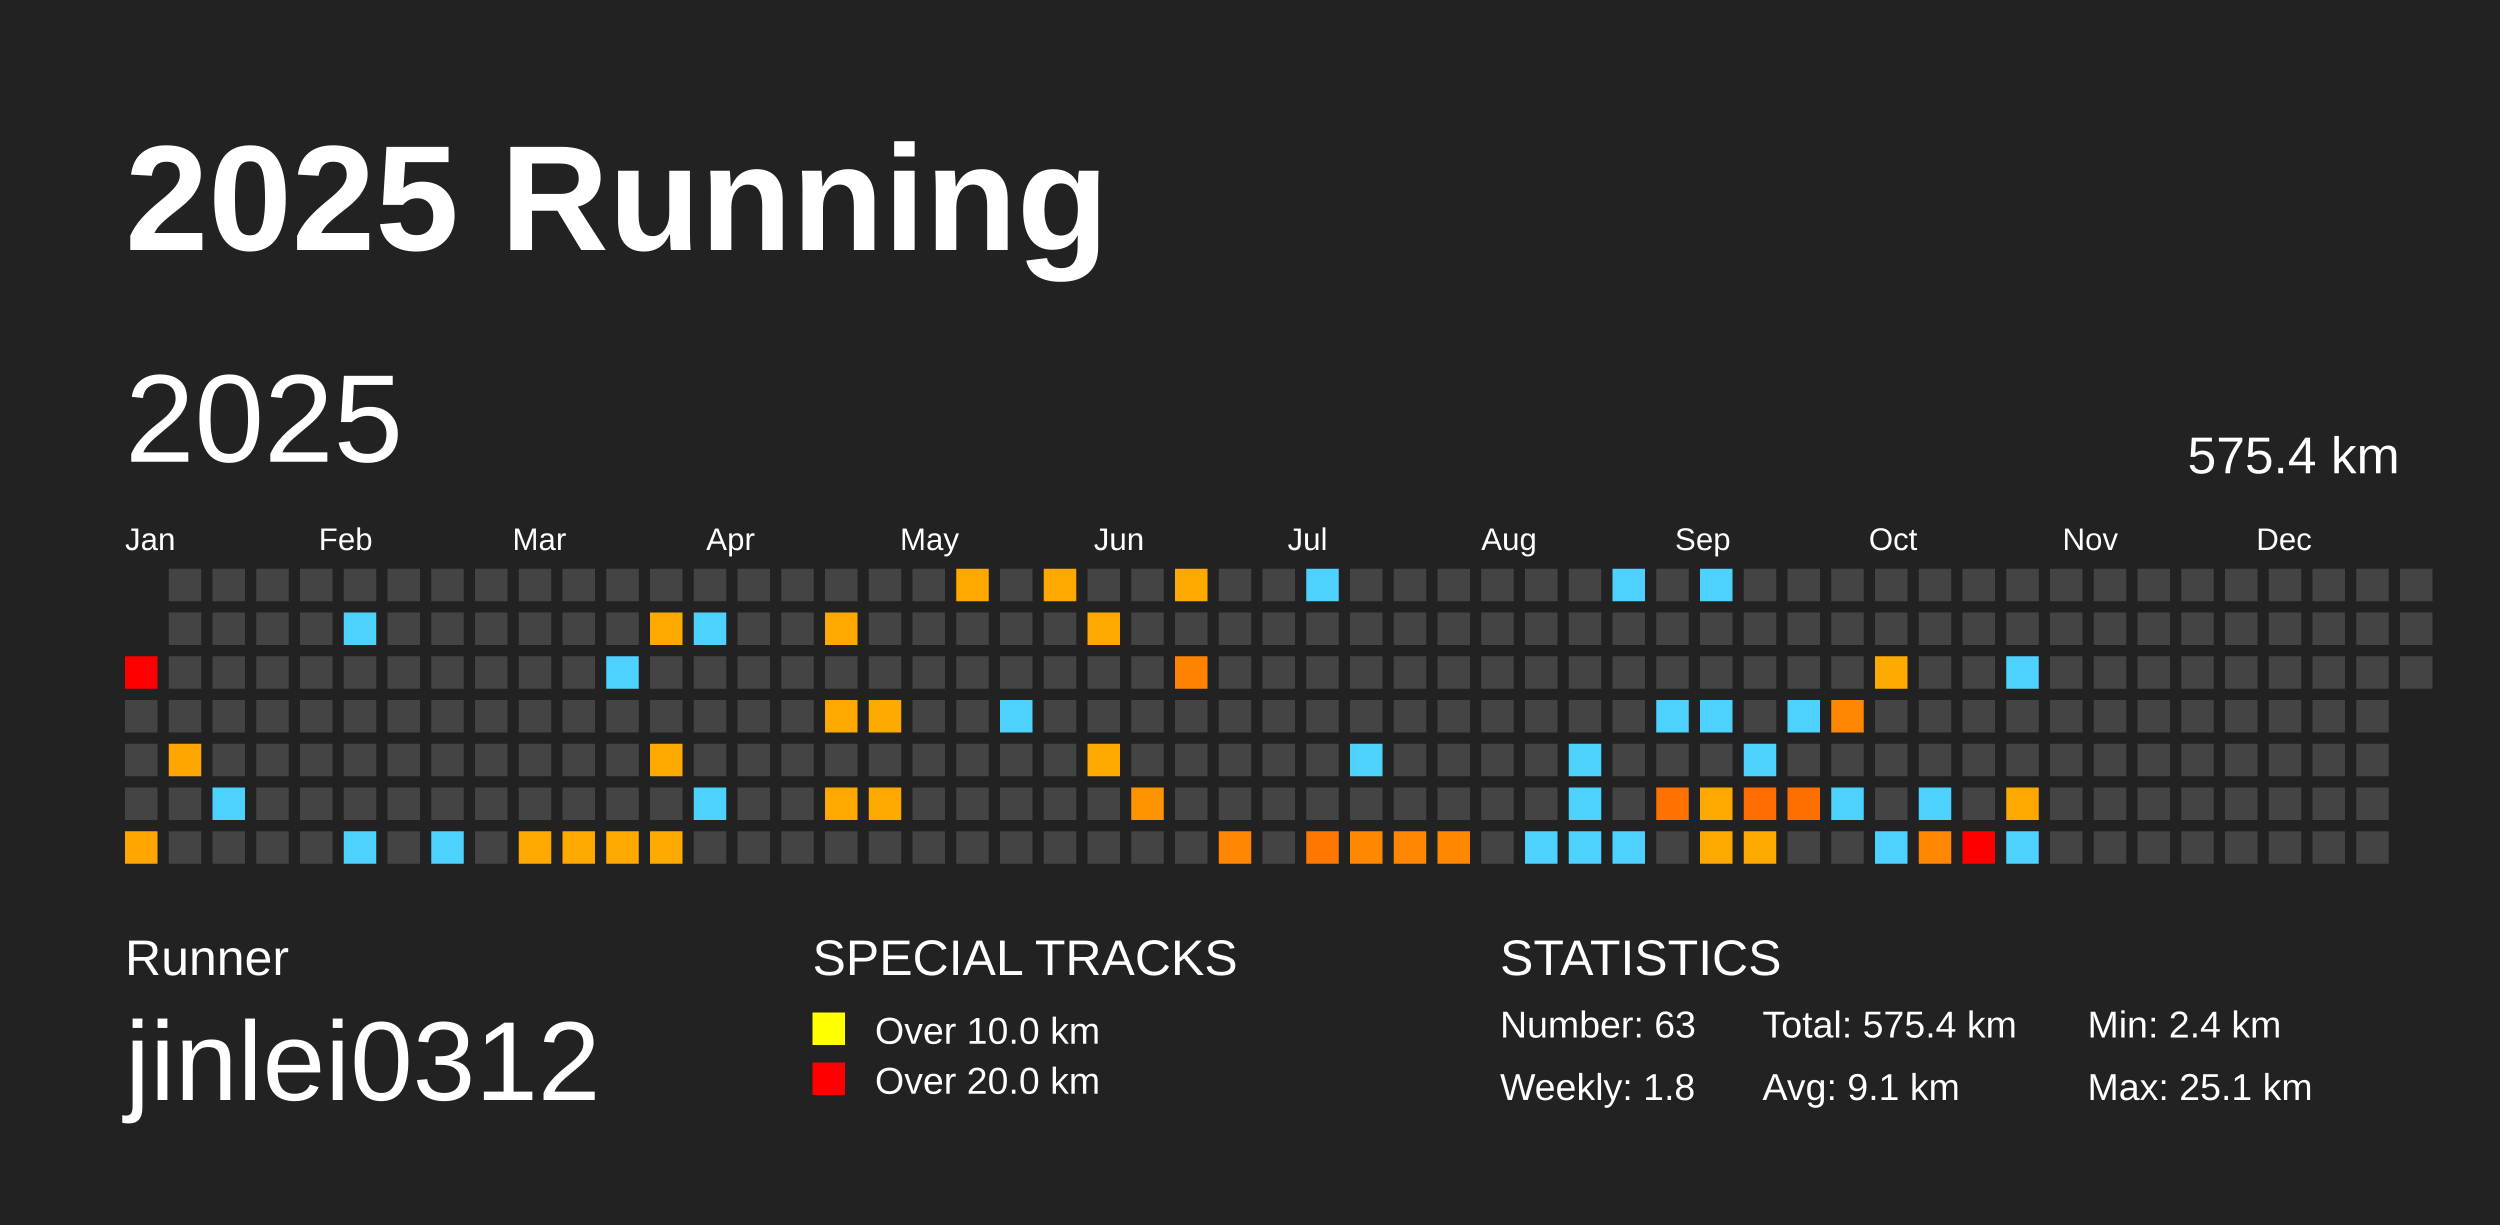
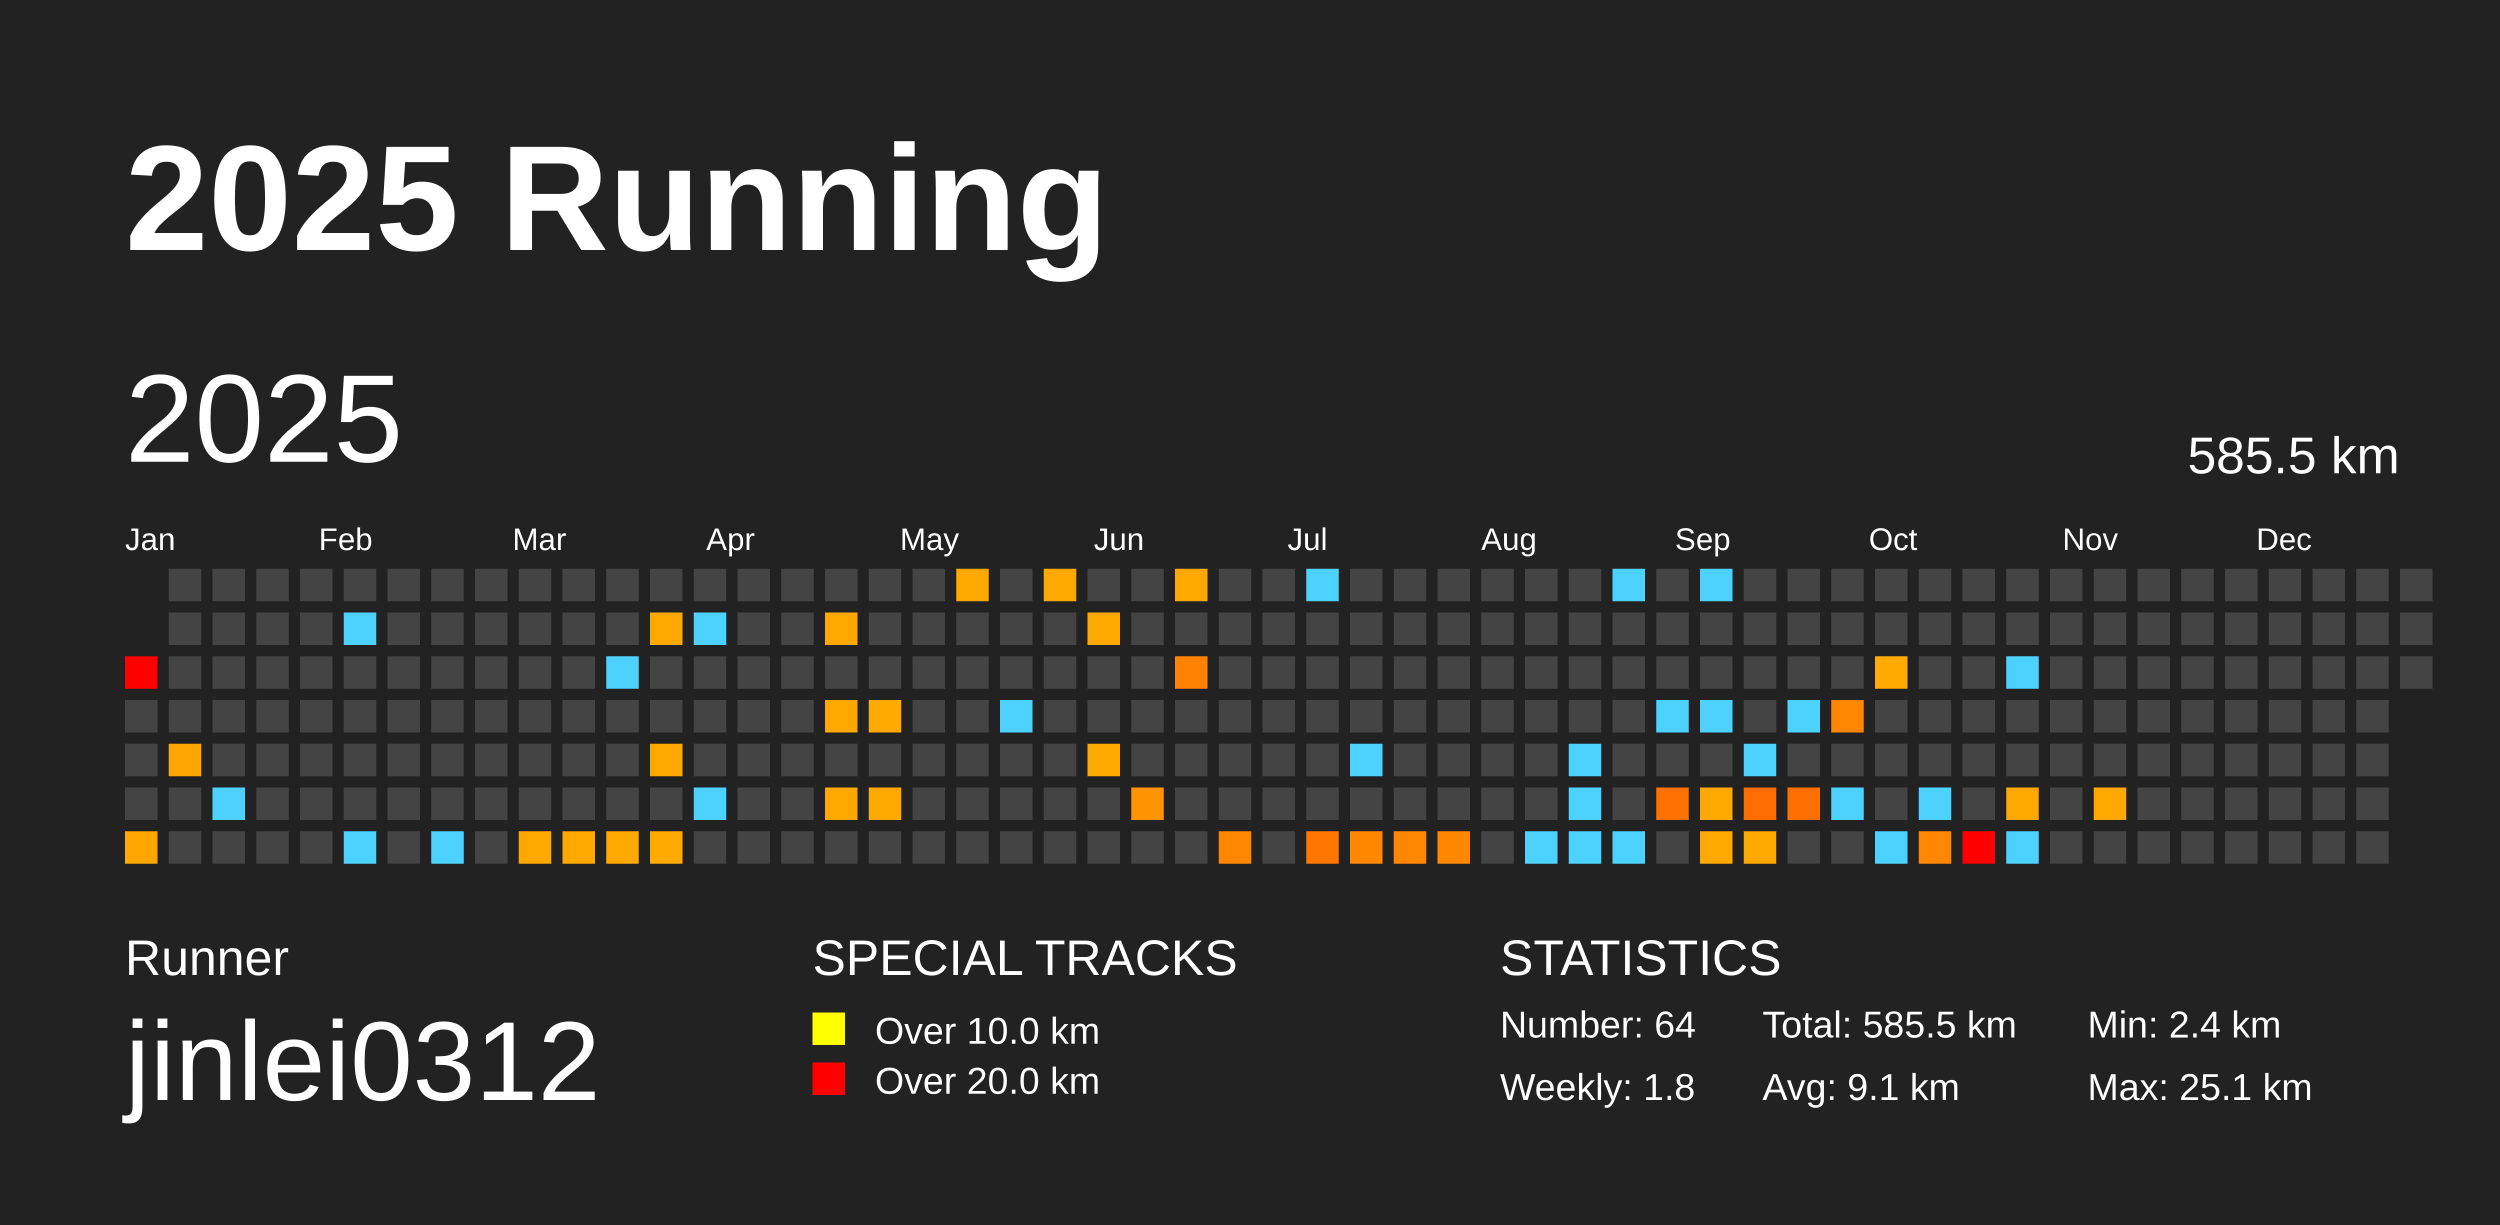
<svg xmlns="http://www.w3.org/2000/svg" baseProfile="full" height="98mm" version="1.1" viewBox="0,0,200,98" width="200mm">
  <defs />
  <rect fill="#222222" height="98" width="200" x="0" y="0" />
  <text fill="#FFFFFF" style="font-size:12px; font-family:Arial; font-weight:bold;" x="10" y="20">2025 Running</text>
  <text fill="#FFFFFF" style="font-size:4px; font-family:Arial" x="10" y="78">Runner</text>
  <text fill="#FFFFFF" style="font-size:9px; font-family:Arial" x="10" y="88">jinlei0312</text>
  <text fill="#FFFFFF" style="font-size:4px; font-family:Arial" x="65" y="78">SPECIAL TRACKS</text>
  <rect fill="yellow" height="2.6" width="2.6" x="65" y="81" />
  <text fill="#FFFFFF" style="font-size:3px; font-family:Arial" x="70" y="83.5">Over 10.0 km</text>
  <rect fill="red" height="2.6" width="2.6" x="65" y="85" />
  <text fill="#FFFFFF" style="font-size:3px; font-family:Arial" x="70" y="87.5">Over 20.0 km</text>
  <text fill="#FFFFFF" style="font-size:4px; font-family:Arial" x="120" y="78">STATISTICS</text>
-   <text fill="#FFFFFF" style="font-size:3px; font-family:Arial" x="120" y="83">Number: 63</text>
+   <text fill="#FFFFFF" style="font-size:3px; font-family:Arial" x="120" y="83">Number: 64</text>
  <text fill="#FFFFFF" style="font-size:3px; font-family:Arial" x="120" y="88">Weekly: 1.8</text>
-   <text fill="#FFFFFF" style="font-size:3px; font-family:Arial" x="141" y="83">Total: 575.4 km</text>
+   <text fill="#FFFFFF" style="font-size:3px; font-family:Arial" x="141" y="83">Total: 585.5 km</text>
  <text fill="#FFFFFF" style="font-size:3px; font-family:Arial" x="141" y="88">Avg: 9.1 km</text>
  <text fill="#FFFFFF" style="font-size:3px; font-family:Arial" x="167" y="83">Min: 2.4 km</text>
  <text fill="#FFFFFF" style="font-size:3px; font-family:Arial" x="167" y="88">Max: 25.1 km</text>
  <text dominant-baseline="hanging" fill="#FFFFFF" style="font-size:10.0px; font-family:Arial;" x="10" y="30">2025</text>
-   <text dominant-baseline="hanging" fill="#FFFFFF" style="font-size:4.125px; font-family:Arial;" x="175" y="35">575.4 km</text>
+   <text dominant-baseline="hanging" fill="#FFFFFF" style="font-size:4.125px; font-family:Arial;" x="175" y="35">585.5 km</text>
  <text fill="#FFFFFF" style="font-size:2.5px; font-family:Arial" x="10.0" y="44">Jan</text>
  <text fill="#FFFFFF" style="font-size:2.5px; font-family:Arial" x="25.5" y="44">Feb</text>
  <text fill="#FFFFFF" style="font-size:2.5px; font-family:Arial" x="41.0" y="44">Mar</text>
  <text fill="#FFFFFF" style="font-size:2.5px; font-family:Arial" x="56.5" y="44">Apr</text>
  <text fill="#FFFFFF" style="font-size:2.5px; font-family:Arial" x="72.0" y="44">May</text>
  <text fill="#FFFFFF" style="font-size:2.5px; font-family:Arial" x="87.5" y="44">Jun</text>
  <text fill="#FFFFFF" style="font-size:2.5px; font-family:Arial" x="103.0" y="44">Jul</text>
  <text fill="#FFFFFF" style="font-size:2.5px; font-family:Arial" x="118.5" y="44">Aug</text>
  <text fill="#FFFFFF" style="font-size:2.5px; font-family:Arial" x="134.0" y="44">Sep</text>
  <text fill="#FFFFFF" style="font-size:2.5px; font-family:Arial" x="149.5" y="44">Oct</text>
  <text fill="#FFFFFF" style="font-size:2.5px; font-family:Arial" x="165.0" y="44">Nov</text>
  <text fill="#FFFFFF" style="font-size:2.5px; font-family:Arial" x="180.5" y="44">Dec</text>
  <rect fill="red" height="2.6" width="2.6" x="10.0" y="52.5" />
  <rect fill="#444444" height="2.6" width="2.6" x="10.0" y="56.0" />
  <rect fill="#444444" height="2.6" width="2.6" x="10.0" y="59.5" />
  <rect fill="#444444" height="2.6" width="2.6" x="10.0" y="63.0" />
  <rect fill="#ffa700" height="2.6" width="2.6" x="10.0" y="66.5" />
  <rect fill="#444444" height="2.6" width="2.6" x="13.5" y="45.5" />
  <rect fill="#444444" height="2.6" width="2.6" x="13.5" y="49.0" />
  <rect fill="#444444" height="2.6" width="2.6" x="13.5" y="52.5" />
  <rect fill="#444444" height="2.6" width="2.6" x="13.5" y="56.0" />
  <rect fill="#ffa700" height="2.6" width="2.6" x="13.5" y="59.5" />
  <rect fill="#444444" height="2.6" width="2.6" x="13.5" y="63.0" />
  <rect fill="#444444" height="2.6" width="2.6" x="13.5" y="66.5" />
  <rect fill="#444444" height="2.6" width="2.6" x="17.0" y="45.5" />
  <rect fill="#444444" height="2.6" width="2.6" x="17.0" y="49.0" />
  <rect fill="#444444" height="2.6" width="2.6" x="17.0" y="52.5" />
  <rect fill="#444444" height="2.6" width="2.6" x="17.0" y="56.0" />
  <rect fill="#444444" height="2.6" width="2.6" x="17.0" y="59.5" />
  <rect fill="#4dd2ff" height="2.6" width="2.6" x="17.0" y="63.0" />
  <rect fill="#444444" height="2.6" width="2.6" x="17.0" y="66.5" />
  <rect fill="#444444" height="2.6" width="2.6" x="20.5" y="45.5" />
  <rect fill="#444444" height="2.6" width="2.6" x="20.5" y="49.0" />
  <rect fill="#444444" height="2.6" width="2.6" x="20.5" y="52.5" />
  <rect fill="#444444" height="2.6" width="2.6" x="20.5" y="56.0" />
  <rect fill="#444444" height="2.6" width="2.6" x="20.5" y="59.5" />
  <rect fill="#444444" height="2.6" width="2.6" x="20.5" y="63.0" />
  <rect fill="#444444" height="2.6" width="2.6" x="20.5" y="66.5" />
  <rect fill="#444444" height="2.6" width="2.6" x="24.0" y="45.5" />
  <rect fill="#444444" height="2.6" width="2.6" x="24.0" y="49.0" />
  <rect fill="#444444" height="2.6" width="2.6" x="24.0" y="52.5" />
  <rect fill="#444444" height="2.6" width="2.6" x="24.0" y="56.0" />
  <rect fill="#444444" height="2.6" width="2.6" x="24.0" y="59.5" />
  <rect fill="#444444" height="2.6" width="2.6" x="24.0" y="63.0" />
  <rect fill="#444444" height="2.6" width="2.6" x="24.0" y="66.5" />
  <rect fill="#444444" height="2.6" width="2.6" x="27.5" y="45.5" />
  <rect fill="#4dd2ff" height="2.6" width="2.6" x="27.5" y="49.0" />
  <rect fill="#444444" height="2.6" width="2.6" x="27.5" y="52.5" />
  <rect fill="#444444" height="2.6" width="2.6" x="27.5" y="56.0" />
  <rect fill="#444444" height="2.6" width="2.6" x="27.5" y="59.5" />
  <rect fill="#444444" height="2.6" width="2.6" x="27.5" y="63.0" />
  <rect fill="#4dd2ff" height="2.6" width="2.6" x="27.5" y="66.5" />
  <rect fill="#444444" height="2.6" width="2.6" x="31.0" y="45.5" />
  <rect fill="#444444" height="2.6" width="2.6" x="31.0" y="49.0" />
  <rect fill="#444444" height="2.6" width="2.6" x="31.0" y="52.5" />
  <rect fill="#444444" height="2.6" width="2.6" x="31.0" y="56.0" />
  <rect fill="#444444" height="2.6" width="2.6" x="31.0" y="59.5" />
  <rect fill="#444444" height="2.6" width="2.6" x="31.0" y="63.0" />
  <rect fill="#444444" height="2.6" width="2.6" x="31.0" y="66.5" />
  <rect fill="#444444" height="2.6" width="2.6" x="34.5" y="45.5" />
  <rect fill="#444444" height="2.6" width="2.6" x="34.5" y="49.0" />
  <rect fill="#444444" height="2.6" width="2.6" x="34.5" y="52.5" />
  <rect fill="#444444" height="2.6" width="2.6" x="34.5" y="56.0" />
  <rect fill="#444444" height="2.6" width="2.6" x="34.5" y="59.5" />
  <rect fill="#444444" height="2.6" width="2.6" x="34.5" y="63.0" />
  <rect fill="#4dd2ff" height="2.6" width="2.6" x="34.5" y="66.5" />
  <rect fill="#444444" height="2.6" width="2.6" x="38.0" y="45.5" />
  <rect fill="#444444" height="2.6" width="2.6" x="38.0" y="49.0" />
  <rect fill="#444444" height="2.6" width="2.6" x="38.0" y="52.5" />
  <rect fill="#444444" height="2.6" width="2.6" x="38.0" y="56.0" />
  <rect fill="#444444" height="2.6" width="2.6" x="38.0" y="59.5" />
  <rect fill="#444444" height="2.6" width="2.6" x="38.0" y="63.0" />
  <rect fill="#444444" height="2.6" width="2.6" x="38.0" y="66.5" />
  <rect fill="#444444" height="2.6" width="2.6" x="41.5" y="45.5" />
  <rect fill="#444444" height="2.6" width="2.6" x="41.5" y="49.0" />
  <rect fill="#444444" height="2.6" width="2.6" x="41.5" y="52.5" />
  <rect fill="#444444" height="2.6" width="2.6" x="41.5" y="56.0" />
  <rect fill="#444444" height="2.6" width="2.6" x="41.5" y="59.5" />
  <rect fill="#444444" height="2.6" width="2.6" x="41.5" y="63.0" />
  <rect fill="#ffa900" height="2.6" width="2.6" x="41.5" y="66.5" />
  <rect fill="#444444" height="2.6" width="2.6" x="45.0" y="45.5" />
  <rect fill="#444444" height="2.6" width="2.6" x="45.0" y="49.0" />
  <rect fill="#444444" height="2.6" width="2.6" x="45.0" y="52.5" />
  <rect fill="#444444" height="2.6" width="2.6" x="45.0" y="56.0" />
  <rect fill="#444444" height="2.6" width="2.6" x="45.0" y="59.5" />
  <rect fill="#444444" height="2.6" width="2.6" x="45.0" y="63.0" />
  <rect fill="#ffa800" height="2.6" width="2.6" x="45.0" y="66.5" />
  <rect fill="#444444" height="2.6" width="2.6" x="48.5" y="45.5" />
  <rect fill="#444444" height="2.6" width="2.6" x="48.5" y="49.0" />
  <rect fill="#4dd2ff" height="2.6" width="2.6" x="48.5" y="52.5" />
  <rect fill="#444444" height="2.6" width="2.6" x="48.5" y="56.0" />
  <rect fill="#444444" height="2.6" width="2.6" x="48.5" y="59.5" />
  <rect fill="#444444" height="2.6" width="2.6" x="48.5" y="63.0" />
  <rect fill="#ffa900" height="2.6" width="2.6" x="48.5" y="66.5" />
  <rect fill="#444444" height="2.6" width="2.6" x="52.0" y="45.5" />
  <rect fill="#ffa900" height="2.6" width="2.6" x="52.0" y="49.0" />
  <rect fill="#444444" height="2.6" width="2.6" x="52.0" y="52.5" />
  <rect fill="#444444" height="2.6" width="2.6" x="52.0" y="56.0" />
  <rect fill="#ffa900" height="2.6" width="2.6" x="52.0" y="59.5" />
  <rect fill="#444444" height="2.6" width="2.6" x="52.0" y="63.0" />
  <rect fill="#ffaa00" height="2.6" width="2.6" x="52.0" y="66.5" />
  <rect fill="#444444" height="2.6" width="2.6" x="55.5" y="45.5" />
  <rect fill="#4dd2ff" height="2.6" width="2.6" x="55.5" y="49.0" />
  <rect fill="#444444" height="2.6" width="2.6" x="55.5" y="52.5" />
  <rect fill="#444444" height="2.6" width="2.6" x="55.5" y="56.0" />
  <rect fill="#444444" height="2.6" width="2.6" x="55.5" y="59.5" />
  <rect fill="#4dd2ff" height="2.6" width="2.6" x="55.5" y="63.0" />
  <rect fill="#444444" height="2.6" width="2.6" x="55.5" y="66.5" />
  <rect fill="#444444" height="2.6" width="2.6" x="59.0" y="45.5" />
  <rect fill="#444444" height="2.6" width="2.6" x="59.0" y="49.0" />
  <rect fill="#444444" height="2.6" width="2.6" x="59.0" y="52.5" />
  <rect fill="#444444" height="2.6" width="2.6" x="59.0" y="56.0" />
  <rect fill="#444444" height="2.6" width="2.6" x="59.0" y="59.5" />
  <rect fill="#444444" height="2.6" width="2.6" x="59.0" y="63.0" />
  <rect fill="#444444" height="2.6" width="2.6" x="59.0" y="66.5" />
  <rect fill="#444444" height="2.6" width="2.6" x="62.5" y="45.5" />
  <rect fill="#444444" height="2.6" width="2.6" x="62.5" y="49.0" />
  <rect fill="#444444" height="2.6" width="2.6" x="62.5" y="52.5" />
  <rect fill="#444444" height="2.6" width="2.6" x="62.5" y="56.0" />
  <rect fill="#444444" height="2.6" width="2.6" x="62.5" y="59.5" />
  <rect fill="#444444" height="2.6" width="2.6" x="62.5" y="63.0" />
  <rect fill="#444444" height="2.6" width="2.6" x="62.5" y="66.5" />
  <rect fill="#444444" height="2.6" width="2.6" x="66.0" y="45.5" />
  <rect fill="#ffa900" height="2.6" width="2.6" x="66.0" y="49.0" />
  <rect fill="#444444" height="2.6" width="2.6" x="66.0" y="52.5" />
  <rect fill="#ffa900" height="2.6" width="2.6" x="66.0" y="56.0" />
  <rect fill="#444444" height="2.6" width="2.6" x="66.0" y="59.5" />
  <rect fill="#ffa900" height="2.6" width="2.6" x="66.0" y="63.0" />
  <rect fill="#444444" height="2.6" width="2.6" x="66.0" y="66.5" />
  <rect fill="#444444" height="2.6" width="2.6" x="69.5" y="45.5" />
  <rect fill="#444444" height="2.6" width="2.6" x="69.5" y="49.0" />
  <rect fill="#444444" height="2.6" width="2.6" x="69.5" y="52.5" />
  <rect fill="#ffaa00" height="2.6" width="2.6" x="69.5" y="56.0" />
  <rect fill="#444444" height="2.6" width="2.6" x="69.5" y="59.5" />
  <rect fill="#ffa900" height="2.6" width="2.6" x="69.5" y="63.0" />
  <rect fill="#444444" height="2.6" width="2.6" x="69.5" y="66.5" />
  <rect fill="#444444" height="2.6" width="2.6" x="73.0" y="45.5" />
  <rect fill="#444444" height="2.6" width="2.6" x="73.0" y="49.0" />
  <rect fill="#444444" height="2.6" width="2.6" x="73.0" y="52.5" />
  <rect fill="#444444" height="2.6" width="2.6" x="73.0" y="56.0" />
  <rect fill="#444444" height="2.6" width="2.6" x="73.0" y="59.5" />
  <rect fill="#444444" height="2.6" width="2.6" x="73.0" y="63.0" />
  <rect fill="#444444" height="2.6" width="2.6" x="73.0" y="66.5" />
  <rect fill="#ffa800" height="2.6" width="2.6" x="76.5" y="45.5" />
  <rect fill="#444444" height="2.6" width="2.6" x="76.5" y="49.0" />
  <rect fill="#444444" height="2.6" width="2.6" x="76.5" y="52.5" />
  <rect fill="#444444" height="2.6" width="2.6" x="76.5" y="56.0" />
  <rect fill="#444444" height="2.6" width="2.6" x="76.5" y="59.5" />
  <rect fill="#444444" height="2.6" width="2.6" x="76.5" y="63.0" />
  <rect fill="#444444" height="2.6" width="2.6" x="76.5" y="66.5" />
  <rect fill="#444444" height="2.6" width="2.6" x="80.0" y="45.5" />
  <rect fill="#444444" height="2.6" width="2.6" x="80.0" y="49.0" />
  <rect fill="#444444" height="2.6" width="2.6" x="80.0" y="52.5" />
  <rect fill="#4dd2ff" height="2.6" width="2.6" x="80.0" y="56.0" />
  <rect fill="#444444" height="2.6" width="2.6" x="80.0" y="59.5" />
  <rect fill="#444444" height="2.6" width="2.6" x="80.0" y="63.0" />
  <rect fill="#444444" height="2.6" width="2.6" x="80.0" y="66.5" />
  <rect fill="#ffa900" height="2.6" width="2.6" x="83.5" y="45.5" />
  <rect fill="#444444" height="2.6" width="2.6" x="83.5" y="49.0" />
  <rect fill="#444444" height="2.6" width="2.6" x="83.5" y="52.5" />
  <rect fill="#444444" height="2.6" width="2.6" x="83.5" y="56.0" />
  <rect fill="#444444" height="2.6" width="2.6" x="83.5" y="59.5" />
  <rect fill="#444444" height="2.6" width="2.6" x="83.5" y="63.0" />
  <rect fill="#444444" height="2.6" width="2.6" x="83.5" y="66.5" />
  <rect fill="#444444" height="2.6" width="2.6" x="87.0" y="45.5" />
  <rect fill="#ffa900" height="2.6" width="2.6" x="87.0" y="49.0" />
  <rect fill="#444444" height="2.6" width="2.6" x="87.0" y="52.5" />
  <rect fill="#444444" height="2.6" width="2.6" x="87.0" y="56.0" />
  <rect fill="#ffa900" height="2.6" width="2.6" x="87.0" y="59.5" />
  <rect fill="#444444" height="2.6" width="2.6" x="87.0" y="63.0" />
  <rect fill="#444444" height="2.6" width="2.6" x="87.0" y="66.5" />
  <rect fill="#444444" height="2.6" width="2.6" x="90.5" y="45.5" />
  <rect fill="#444444" height="2.6" width="2.6" x="90.5" y="49.0" />
  <rect fill="#444444" height="2.6" width="2.6" x="90.5" y="52.5" />
  <rect fill="#444444" height="2.6" width="2.6" x="90.5" y="56.0" />
  <rect fill="#444444" height="2.6" width="2.6" x="90.5" y="59.5" />
  <rect fill="#ff9400" height="2.6" width="2.6" x="90.5" y="63.0" />
  <rect fill="#444444" height="2.6" width="2.6" x="90.5" y="66.5" />
  <rect fill="#ffa900" height="2.6" width="2.6" x="94.0" y="45.5" />
  <rect fill="#444444" height="2.6" width="2.6" x="94.0" y="49.0" />
  <rect fill="#ff8300" height="2.6" width="2.6" x="94.0" y="52.5" />
  <rect fill="#444444" height="2.6" width="2.6" x="94.0" y="56.0" />
  <rect fill="#444444" height="2.6" width="2.6" x="94.0" y="59.5" />
  <rect fill="#444444" height="2.6" width="2.6" x="94.0" y="63.0" />
  <rect fill="#444444" height="2.6" width="2.6" x="94.0" y="66.5" />
  <rect fill="#444444" height="2.6" width="2.6" x="97.5" y="45.5" />
  <rect fill="#444444" height="2.6" width="2.6" x="97.5" y="49.0" />
  <rect fill="#444444" height="2.6" width="2.6" x="97.5" y="52.5" />
  <rect fill="#444444" height="2.6" width="2.6" x="97.5" y="56.0" />
  <rect fill="#444444" height="2.6" width="2.6" x="97.5" y="59.5" />
  <rect fill="#444444" height="2.6" width="2.6" x="97.5" y="63.0" />
  <rect fill="#ff8600" height="2.6" width="2.6" x="97.5" y="66.5" />
  <rect fill="#444444" height="2.6" width="2.6" x="101.0" y="45.5" />
  <rect fill="#444444" height="2.6" width="2.6" x="101.0" y="49.0" />
  <rect fill="#444444" height="2.6" width="2.6" x="101.0" y="52.5" />
  <rect fill="#444444" height="2.6" width="2.6" x="101.0" y="56.0" />
  <rect fill="#444444" height="2.6" width="2.6" x="101.0" y="59.5" />
  <rect fill="#444444" height="2.6" width="2.6" x="101.0" y="63.0" />
  <rect fill="#444444" height="2.6" width="2.6" x="101.0" y="66.5" />
  <rect fill="#4dd2ff" height="2.6" width="2.6" x="104.5" y="45.5" />
  <rect fill="#444444" height="2.6" width="2.6" x="104.5" y="49.0" />
  <rect fill="#444444" height="2.6" width="2.6" x="104.5" y="52.5" />
  <rect fill="#444444" height="2.6" width="2.6" x="104.5" y="56.0" />
  <rect fill="#444444" height="2.6" width="2.6" x="104.5" y="59.5" />
  <rect fill="#444444" height="2.6" width="2.6" x="104.5" y="63.0" />
  <rect fill="#ff7700" height="2.6" width="2.6" x="104.5" y="66.5" />
  <rect fill="#444444" height="2.6" width="2.6" x="108.0" y="45.5" />
  <rect fill="#444444" height="2.6" width="2.6" x="108.0" y="49.0" />
  <rect fill="#444444" height="2.6" width="2.6" x="108.0" y="52.5" />
  <rect fill="#444444" height="2.6" width="2.6" x="108.0" y="56.0" />
  <rect fill="#4dd2ff" height="2.6" width="2.6" x="108.0" y="59.5" />
  <rect fill="#444444" height="2.6" width="2.6" x="108.0" y="63.0" />
  <rect fill="#ff8800" height="2.6" width="2.6" x="108.0" y="66.5" />
  <rect fill="#444444" height="2.6" width="2.6" x="111.5" y="45.5" />
  <rect fill="#444444" height="2.6" width="2.6" x="111.5" y="49.0" />
  <rect fill="#444444" height="2.6" width="2.6" x="111.5" y="52.5" />
  <rect fill="#444444" height="2.6" width="2.6" x="111.5" y="56.0" />
  <rect fill="#444444" height="2.6" width="2.6" x="111.5" y="59.5" />
  <rect fill="#444444" height="2.6" width="2.6" x="111.5" y="63.0" />
  <rect fill="#ff8600" height="2.6" width="2.6" x="111.5" y="66.5" />
  <rect fill="#444444" height="2.6" width="2.6" x="115.0" y="45.5" />
  <rect fill="#444444" height="2.6" width="2.6" x="115.0" y="49.0" />
  <rect fill="#444444" height="2.6" width="2.6" x="115.0" y="52.5" />
  <rect fill="#444444" height="2.6" width="2.6" x="115.0" y="56.0" />
  <rect fill="#444444" height="2.6" width="2.6" x="115.0" y="59.5" />
  <rect fill="#444444" height="2.6" width="2.6" x="115.0" y="63.0" />
  <rect fill="#ff8800" height="2.6" width="2.6" x="115.0" y="66.5" />
  <rect fill="#444444" height="2.6" width="2.6" x="118.5" y="45.5" />
  <rect fill="#444444" height="2.6" width="2.6" x="118.5" y="49.0" />
  <rect fill="#444444" height="2.6" width="2.6" x="118.5" y="52.5" />
  <rect fill="#444444" height="2.6" width="2.6" x="118.5" y="56.0" />
  <rect fill="#444444" height="2.6" width="2.6" x="118.5" y="59.5" />
  <rect fill="#444444" height="2.6" width="2.6" x="118.5" y="63.0" />
  <rect fill="#444444" height="2.6" width="2.6" x="118.5" y="66.5" />
  <rect fill="#444444" height="2.6" width="2.6" x="122.0" y="45.5" />
  <rect fill="#444444" height="2.6" width="2.6" x="122.0" y="49.0" />
  <rect fill="#444444" height="2.6" width="2.6" x="122.0" y="52.5" />
  <rect fill="#444444" height="2.6" width="2.6" x="122.0" y="56.0" />
  <rect fill="#444444" height="2.6" width="2.6" x="122.0" y="59.5" />
  <rect fill="#444444" height="2.6" width="2.6" x="122.0" y="63.0" />
  <rect fill="#4dd2ff" height="2.6" width="2.6" x="122.0" y="66.5" />
  <rect fill="#444444" height="2.6" width="2.6" x="125.5" y="45.5" />
  <rect fill="#444444" height="2.6" width="2.6" x="125.5" y="49.0" />
  <rect fill="#444444" height="2.6" width="2.6" x="125.5" y="52.5" />
  <rect fill="#444444" height="2.6" width="2.6" x="125.5" y="56.0" />
  <rect fill="#4dd2ff" height="2.6" width="2.6" x="125.5" y="59.5" />
  <rect fill="#4dd2ff" height="2.6" width="2.6" x="125.5" y="63.0" />
  <rect fill="#4dd2ff" height="2.6" width="2.6" x="125.5" y="66.5" />
  <rect fill="#4dd2ff" height="2.6" width="2.6" x="129.0" y="45.5" />
  <rect fill="#444444" height="2.6" width="2.6" x="129.0" y="49.0" />
  <rect fill="#444444" height="2.6" width="2.6" x="129.0" y="52.5" />
  <rect fill="#444444" height="2.6" width="2.6" x="129.0" y="56.0" />
  <rect fill="#444444" height="2.6" width="2.6" x="129.0" y="59.5" />
  <rect fill="#444444" height="2.6" width="2.6" x="129.0" y="63.0" />
  <rect fill="#4dd2ff" height="2.6" width="2.6" x="129.0" y="66.5" />
  <rect fill="#444444" height="2.6" width="2.6" x="132.5" y="45.5" />
  <rect fill="#444444" height="2.6" width="2.6" x="132.5" y="49.0" />
  <rect fill="#444444" height="2.6" width="2.6" x="132.5" y="52.5" />
  <rect fill="#4dd2ff" height="2.6" width="2.6" x="132.5" y="56.0" />
  <rect fill="#444444" height="2.6" width="2.6" x="132.5" y="59.5" />
  <rect fill="#ff7100" height="2.6" width="2.6" x="132.5" y="63.0" />
  <rect fill="#444444" height="2.6" width="2.6" x="132.5" y="66.5" />
  <rect fill="#4dd2ff" height="2.6" width="2.6" x="136.0" y="45.5" />
  <rect fill="#444444" height="2.6" width="2.6" x="136.0" y="49.0" />
  <rect fill="#444444" height="2.6" width="2.6" x="136.0" y="52.5" />
  <rect fill="#4dd2ff" height="2.6" width="2.6" x="136.0" y="56.0" />
  <rect fill="#444444" height="2.6" width="2.6" x="136.0" y="59.5" />
  <rect fill="#ffa900" height="2.6" width="2.6" x="136.0" y="63.0" />
  <rect fill="#ffa800" height="2.6" width="2.6" x="136.0" y="66.5" />
  <rect fill="#444444" height="2.6" width="2.6" x="139.5" y="45.5" />
  <rect fill="#444444" height="2.6" width="2.6" x="139.5" y="49.0" />
  <rect fill="#444444" height="2.6" width="2.6" x="139.5" y="52.5" />
  <rect fill="#444444" height="2.6" width="2.6" x="139.5" y="56.0" />
  <rect fill="#4dd2ff" height="2.6" width="2.6" x="139.5" y="59.5" />
  <rect fill="#ff6c00" height="2.6" width="2.6" x="139.5" y="63.0" />
  <rect fill="#ffa900" height="2.6" width="2.6" x="139.5" y="66.5" />
  <rect fill="#444444" height="2.6" width="2.6" x="143.0" y="45.5" />
  <rect fill="#444444" height="2.6" width="2.6" x="143.0" y="49.0" />
  <rect fill="#444444" height="2.6" width="2.6" x="143.0" y="52.5" />
  <rect fill="#4dd2ff" height="2.6" width="2.6" x="143.0" y="56.0" />
  <rect fill="#444444" height="2.6" width="2.6" x="143.0" y="59.5" />
  <rect fill="#ff6f00" height="2.6" width="2.6" x="143.0" y="63.0" />
  <rect fill="#444444" height="2.6" width="2.6" x="143.0" y="66.5" />
  <rect fill="#444444" height="2.6" width="2.6" x="146.5" y="45.5" />
  <rect fill="#444444" height="2.6" width="2.6" x="146.5" y="49.0" />
  <rect fill="#444444" height="2.6" width="2.6" x="146.5" y="52.5" />
  <rect fill="#ff8600" height="2.6" width="2.6" x="146.5" y="56.0" />
  <rect fill="#444444" height="2.6" width="2.6" x="146.5" y="59.5" />
  <rect fill="#4dd2ff" height="2.6" width="2.6" x="146.5" y="63.0" />
  <rect fill="#444444" height="2.6" width="2.6" x="146.5" y="66.5" />
  <rect fill="#444444" height="2.6" width="2.6" x="150.0" y="45.5" />
  <rect fill="#444444" height="2.6" width="2.6" x="150.0" y="49.0" />
  <rect fill="#ffaa00" height="2.6" width="2.6" x="150.0" y="52.5" />
  <rect fill="#444444" height="2.6" width="2.6" x="150.0" y="56.0" />
  <rect fill="#444444" height="2.6" width="2.6" x="150.0" y="59.5" />
  <rect fill="#444444" height="2.6" width="2.6" x="150.0" y="63.0" />
  <rect fill="#4dd2ff" height="2.6" width="2.6" x="150.0" y="66.5" />
  <rect fill="#444444" height="2.6" width="2.6" x="153.5" y="45.5" />
  <rect fill="#444444" height="2.6" width="2.6" x="153.5" y="49.0" />
  <rect fill="#444444" height="2.6" width="2.6" x="153.5" y="52.5" />
  <rect fill="#444444" height="2.6" width="2.6" x="153.5" y="56.0" />
  <rect fill="#444444" height="2.6" width="2.6" x="153.5" y="59.5" />
  <rect fill="#4dd2ff" height="2.6" width="2.6" x="153.5" y="63.0" />
  <rect fill="#ff8600" height="2.6" width="2.6" x="153.5" y="66.5" />
  <rect fill="#444444" height="2.6" width="2.6" x="157.0" y="45.5" />
  <rect fill="#444444" height="2.6" width="2.6" x="157.0" y="49.0" />
  <rect fill="#444444" height="2.6" width="2.6" x="157.0" y="52.5" />
  <rect fill="#444444" height="2.6" width="2.6" x="157.0" y="56.0" />
  <rect fill="#444444" height="2.6" width="2.6" x="157.0" y="59.5" />
  <rect fill="#444444" height="2.6" width="2.6" x="157.0" y="63.0" />
  <rect fill="red" height="2.6" width="2.6" x="157.0" y="66.5" />
  <rect fill="#444444" height="2.6" width="2.6" x="160.5" y="45.5" />
  <rect fill="#444444" height="2.6" width="2.6" x="160.5" y="49.0" />
  <rect fill="#4dd2ff" height="2.6" width="2.6" x="160.5" y="52.5" />
  <rect fill="#444444" height="2.6" width="2.6" x="160.5" y="56.0" />
  <rect fill="#444444" height="2.6" width="2.6" x="160.5" y="59.5" />
  <rect fill="#ffa900" height="2.6" width="2.6" x="160.5" y="63.0" />
  <rect fill="#4dd2ff" height="2.6" width="2.6" x="160.5" y="66.5" />
  <rect fill="#444444" height="2.6" width="2.6" x="164.0" y="45.5" />
  <rect fill="#444444" height="2.6" width="2.6" x="164.0" y="49.0" />
  <rect fill="#444444" height="2.6" width="2.6" x="164.0" y="52.5" />
  <rect fill="#444444" height="2.6" width="2.6" x="164.0" y="56.0" />
  <rect fill="#444444" height="2.6" width="2.6" x="164.0" y="59.5" />
  <rect fill="#444444" height="2.6" width="2.6" x="164.0" y="63.0" />
  <rect fill="#444444" height="2.6" width="2.6" x="164.0" y="66.5" />
  <rect fill="#444444" height="2.6" width="2.6" x="167.5" y="45.5" />
  <rect fill="#444444" height="2.6" width="2.6" x="167.5" y="49.0" />
  <rect fill="#444444" height="2.6" width="2.6" x="167.5" y="52.5" />
  <rect fill="#444444" height="2.6" width="2.6" x="167.5" y="56.0" />
  <rect fill="#444444" height="2.6" width="2.6" x="167.5" y="59.5" />
-   <rect fill="#444444" height="2.6" width="2.6" x="167.5" y="63.0" />
+   <rect fill="#ffa900" height="2.6" width="2.6" x="167.5" y="63.0" />
  <rect fill="#444444" height="2.6" width="2.6" x="167.5" y="66.5" />
  <rect fill="#444444" height="2.6" width="2.6" x="171.0" y="45.5" />
  <rect fill="#444444" height="2.6" width="2.6" x="171.0" y="49.0" />
  <rect fill="#444444" height="2.6" width="2.6" x="171.0" y="52.5" />
  <rect fill="#444444" height="2.6" width="2.6" x="171.0" y="56.0" />
  <rect fill="#444444" height="2.6" width="2.6" x="171.0" y="59.5" />
  <rect fill="#444444" height="2.6" width="2.6" x="171.0" y="63.0" />
  <rect fill="#444444" height="2.6" width="2.6" x="171.0" y="66.5" />
  <rect fill="#444444" height="2.6" width="2.6" x="174.5" y="45.5" />
  <rect fill="#444444" height="2.6" width="2.6" x="174.5" y="49.0" />
  <rect fill="#444444" height="2.6" width="2.6" x="174.5" y="52.5" />
  <rect fill="#444444" height="2.6" width="2.6" x="174.5" y="56.0" />
  <rect fill="#444444" height="2.6" width="2.6" x="174.5" y="59.5" />
  <rect fill="#444444" height="2.6" width="2.6" x="174.5" y="63.0" />
  <rect fill="#444444" height="2.6" width="2.6" x="174.5" y="66.5" />
  <rect fill="#444444" height="2.6" width="2.6" x="178.0" y="45.5" />
  <rect fill="#444444" height="2.6" width="2.6" x="178.0" y="49.0" />
  <rect fill="#444444" height="2.6" width="2.6" x="178.0" y="52.5" />
  <rect fill="#444444" height="2.6" width="2.6" x="178.0" y="56.0" />
  <rect fill="#444444" height="2.6" width="2.6" x="178.0" y="59.5" />
  <rect fill="#444444" height="2.6" width="2.6" x="178.0" y="63.0" />
  <rect fill="#444444" height="2.6" width="2.6" x="178.0" y="66.5" />
  <rect fill="#444444" height="2.6" width="2.6" x="181.5" y="45.5" />
  <rect fill="#444444" height="2.6" width="2.6" x="181.5" y="49.0" />
  <rect fill="#444444" height="2.6" width="2.6" x="181.5" y="52.5" />
  <rect fill="#444444" height="2.6" width="2.6" x="181.5" y="56.0" />
  <rect fill="#444444" height="2.6" width="2.6" x="181.5" y="59.5" />
  <rect fill="#444444" height="2.6" width="2.6" x="181.5" y="63.0" />
  <rect fill="#444444" height="2.6" width="2.6" x="181.5" y="66.5" />
  <rect fill="#444444" height="2.6" width="2.6" x="185.0" y="45.5" />
  <rect fill="#444444" height="2.6" width="2.6" x="185.0" y="49.0" />
  <rect fill="#444444" height="2.6" width="2.6" x="185.0" y="52.5" />
  <rect fill="#444444" height="2.6" width="2.6" x="185.0" y="56.0" />
  <rect fill="#444444" height="2.6" width="2.6" x="185.0" y="59.5" />
  <rect fill="#444444" height="2.6" width="2.6" x="185.0" y="63.0" />
  <rect fill="#444444" height="2.6" width="2.6" x="185.0" y="66.5" />
  <rect fill="#444444" height="2.6" width="2.6" x="188.5" y="45.5" />
  <rect fill="#444444" height="2.6" width="2.6" x="188.5" y="49.0" />
  <rect fill="#444444" height="2.6" width="2.6" x="188.5" y="52.5" />
  <rect fill="#444444" height="2.6" width="2.6" x="188.5" y="56.0" />
  <rect fill="#444444" height="2.6" width="2.6" x="188.5" y="59.5" />
  <rect fill="#444444" height="2.6" width="2.6" x="188.5" y="63.0" />
  <rect fill="#444444" height="2.6" width="2.6" x="188.5" y="66.5" />
  <rect fill="#444444" height="2.6" width="2.6" x="192.0" y="45.5" />
  <rect fill="#444444" height="2.6" width="2.6" x="192.0" y="49.0" />
  <rect fill="#444444" height="2.6" width="2.6" x="192.0" y="52.5" />
</svg>
